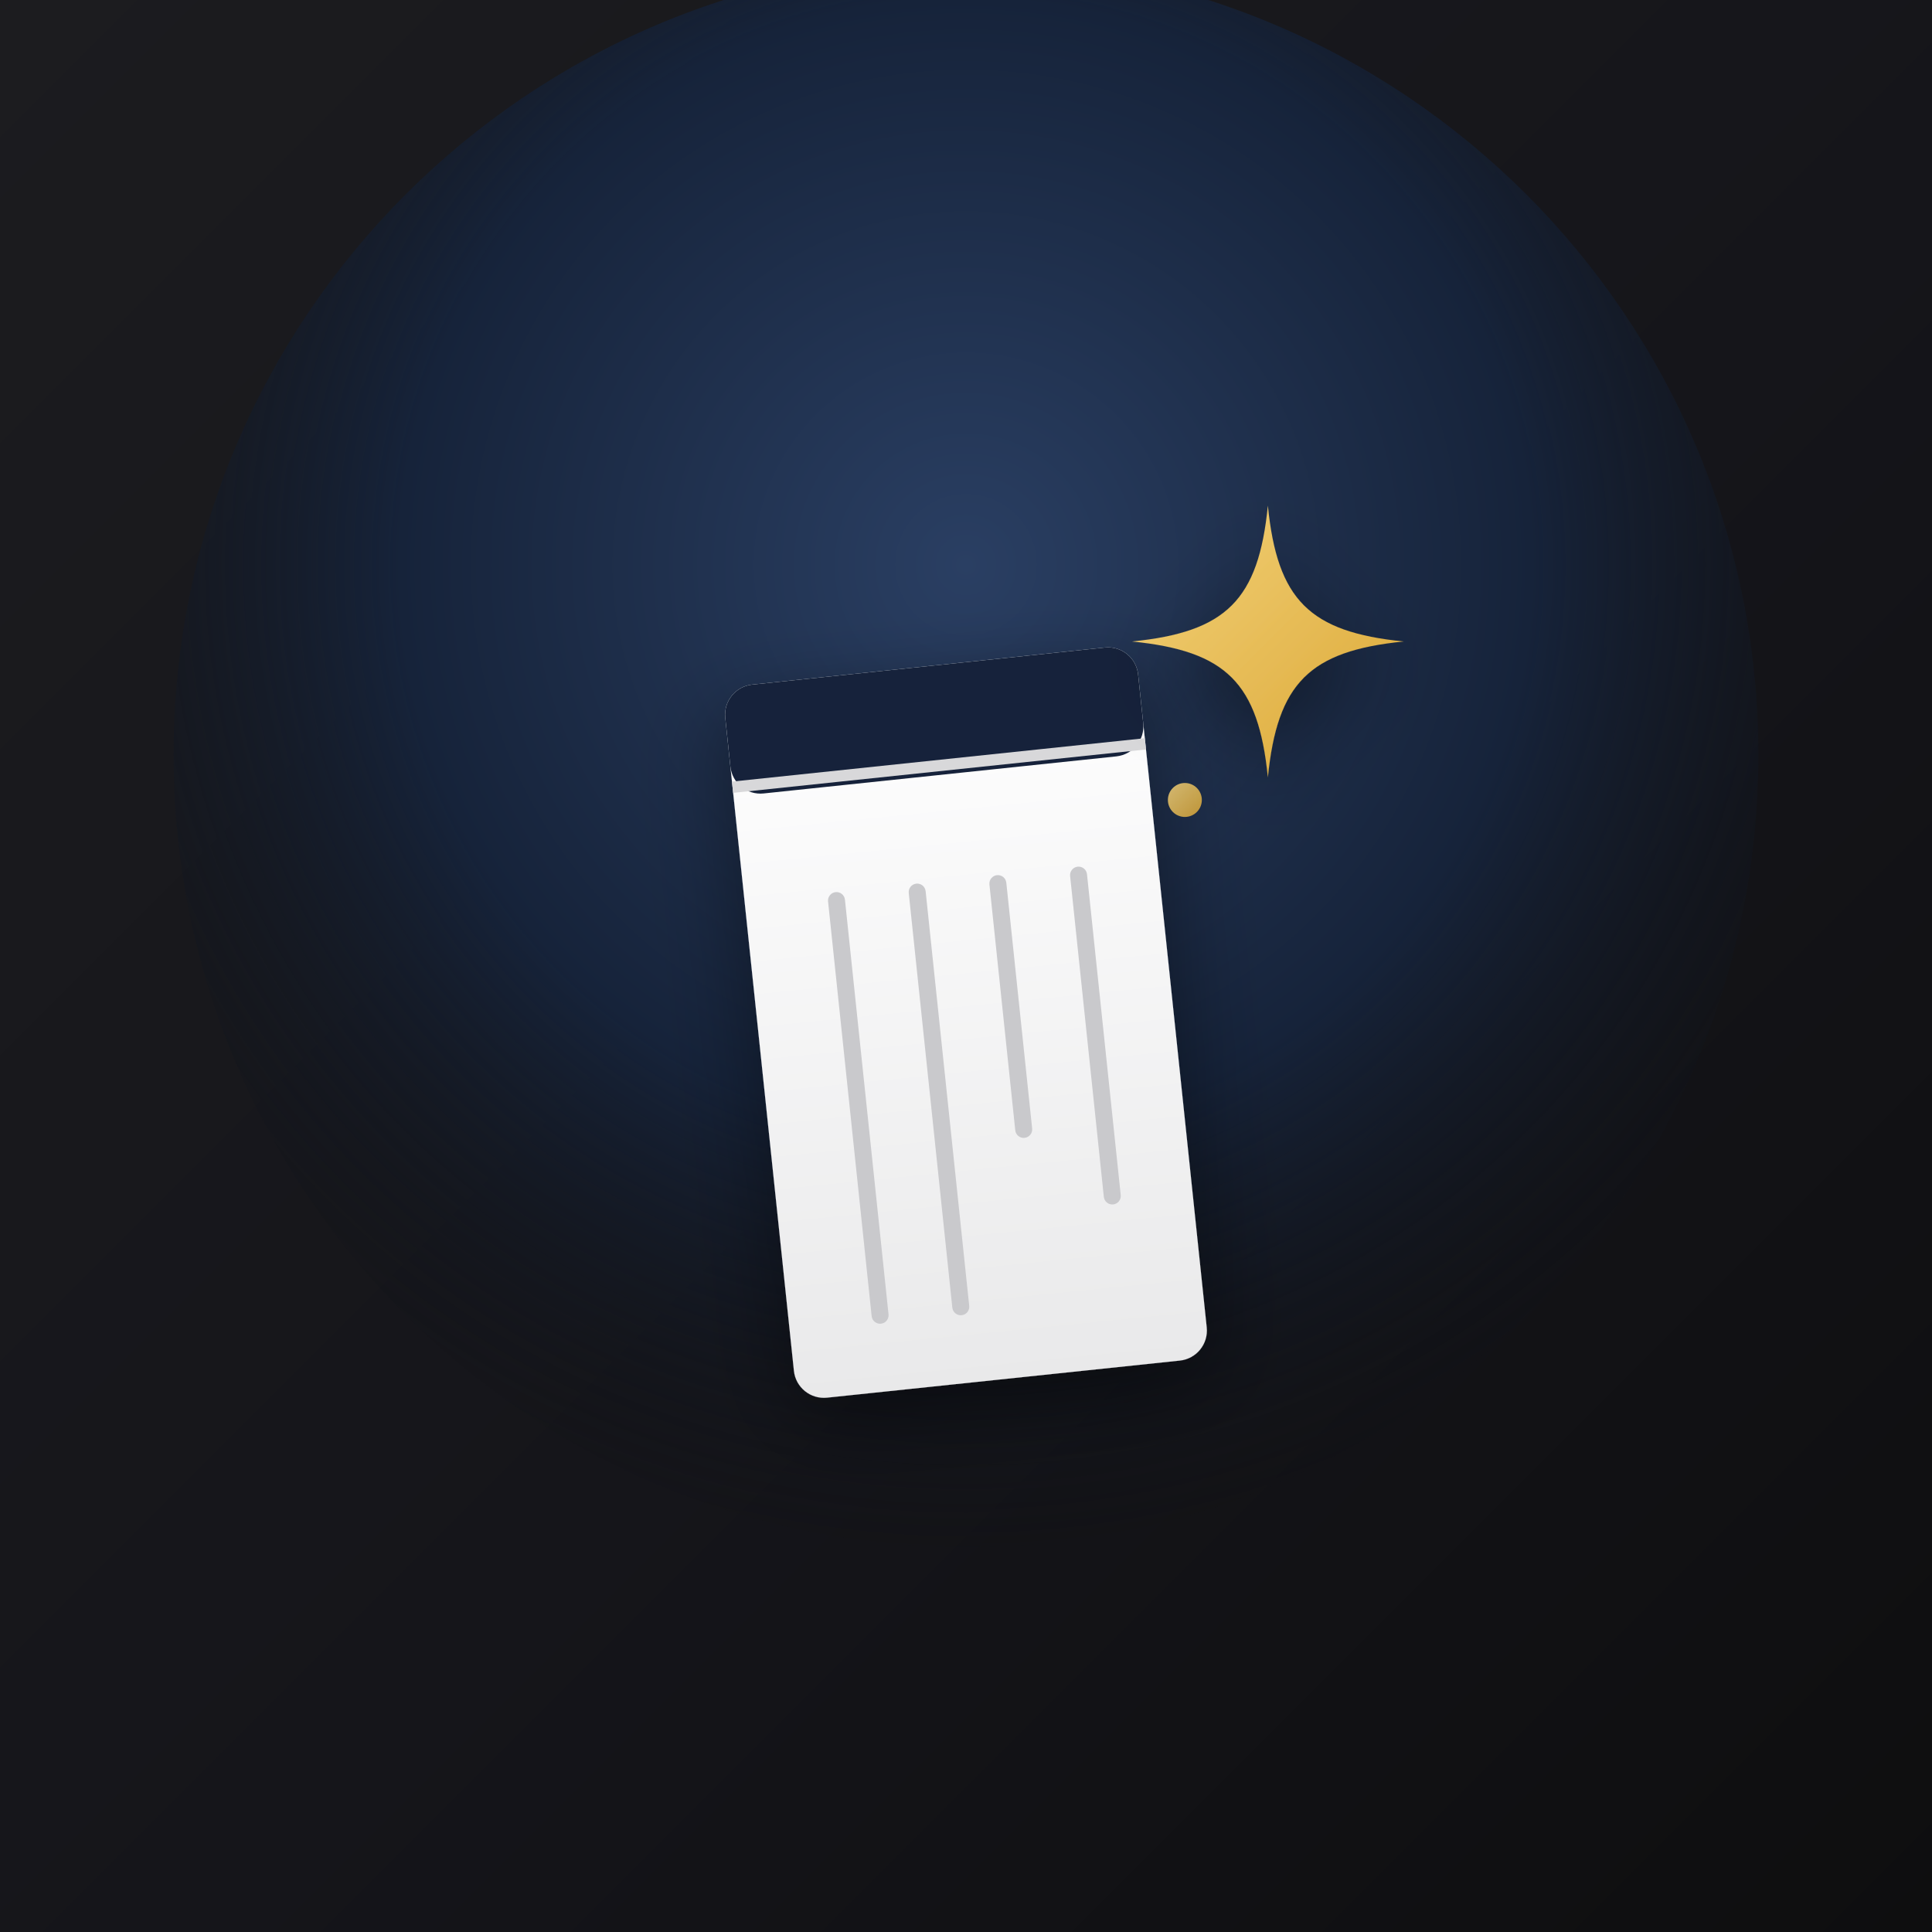
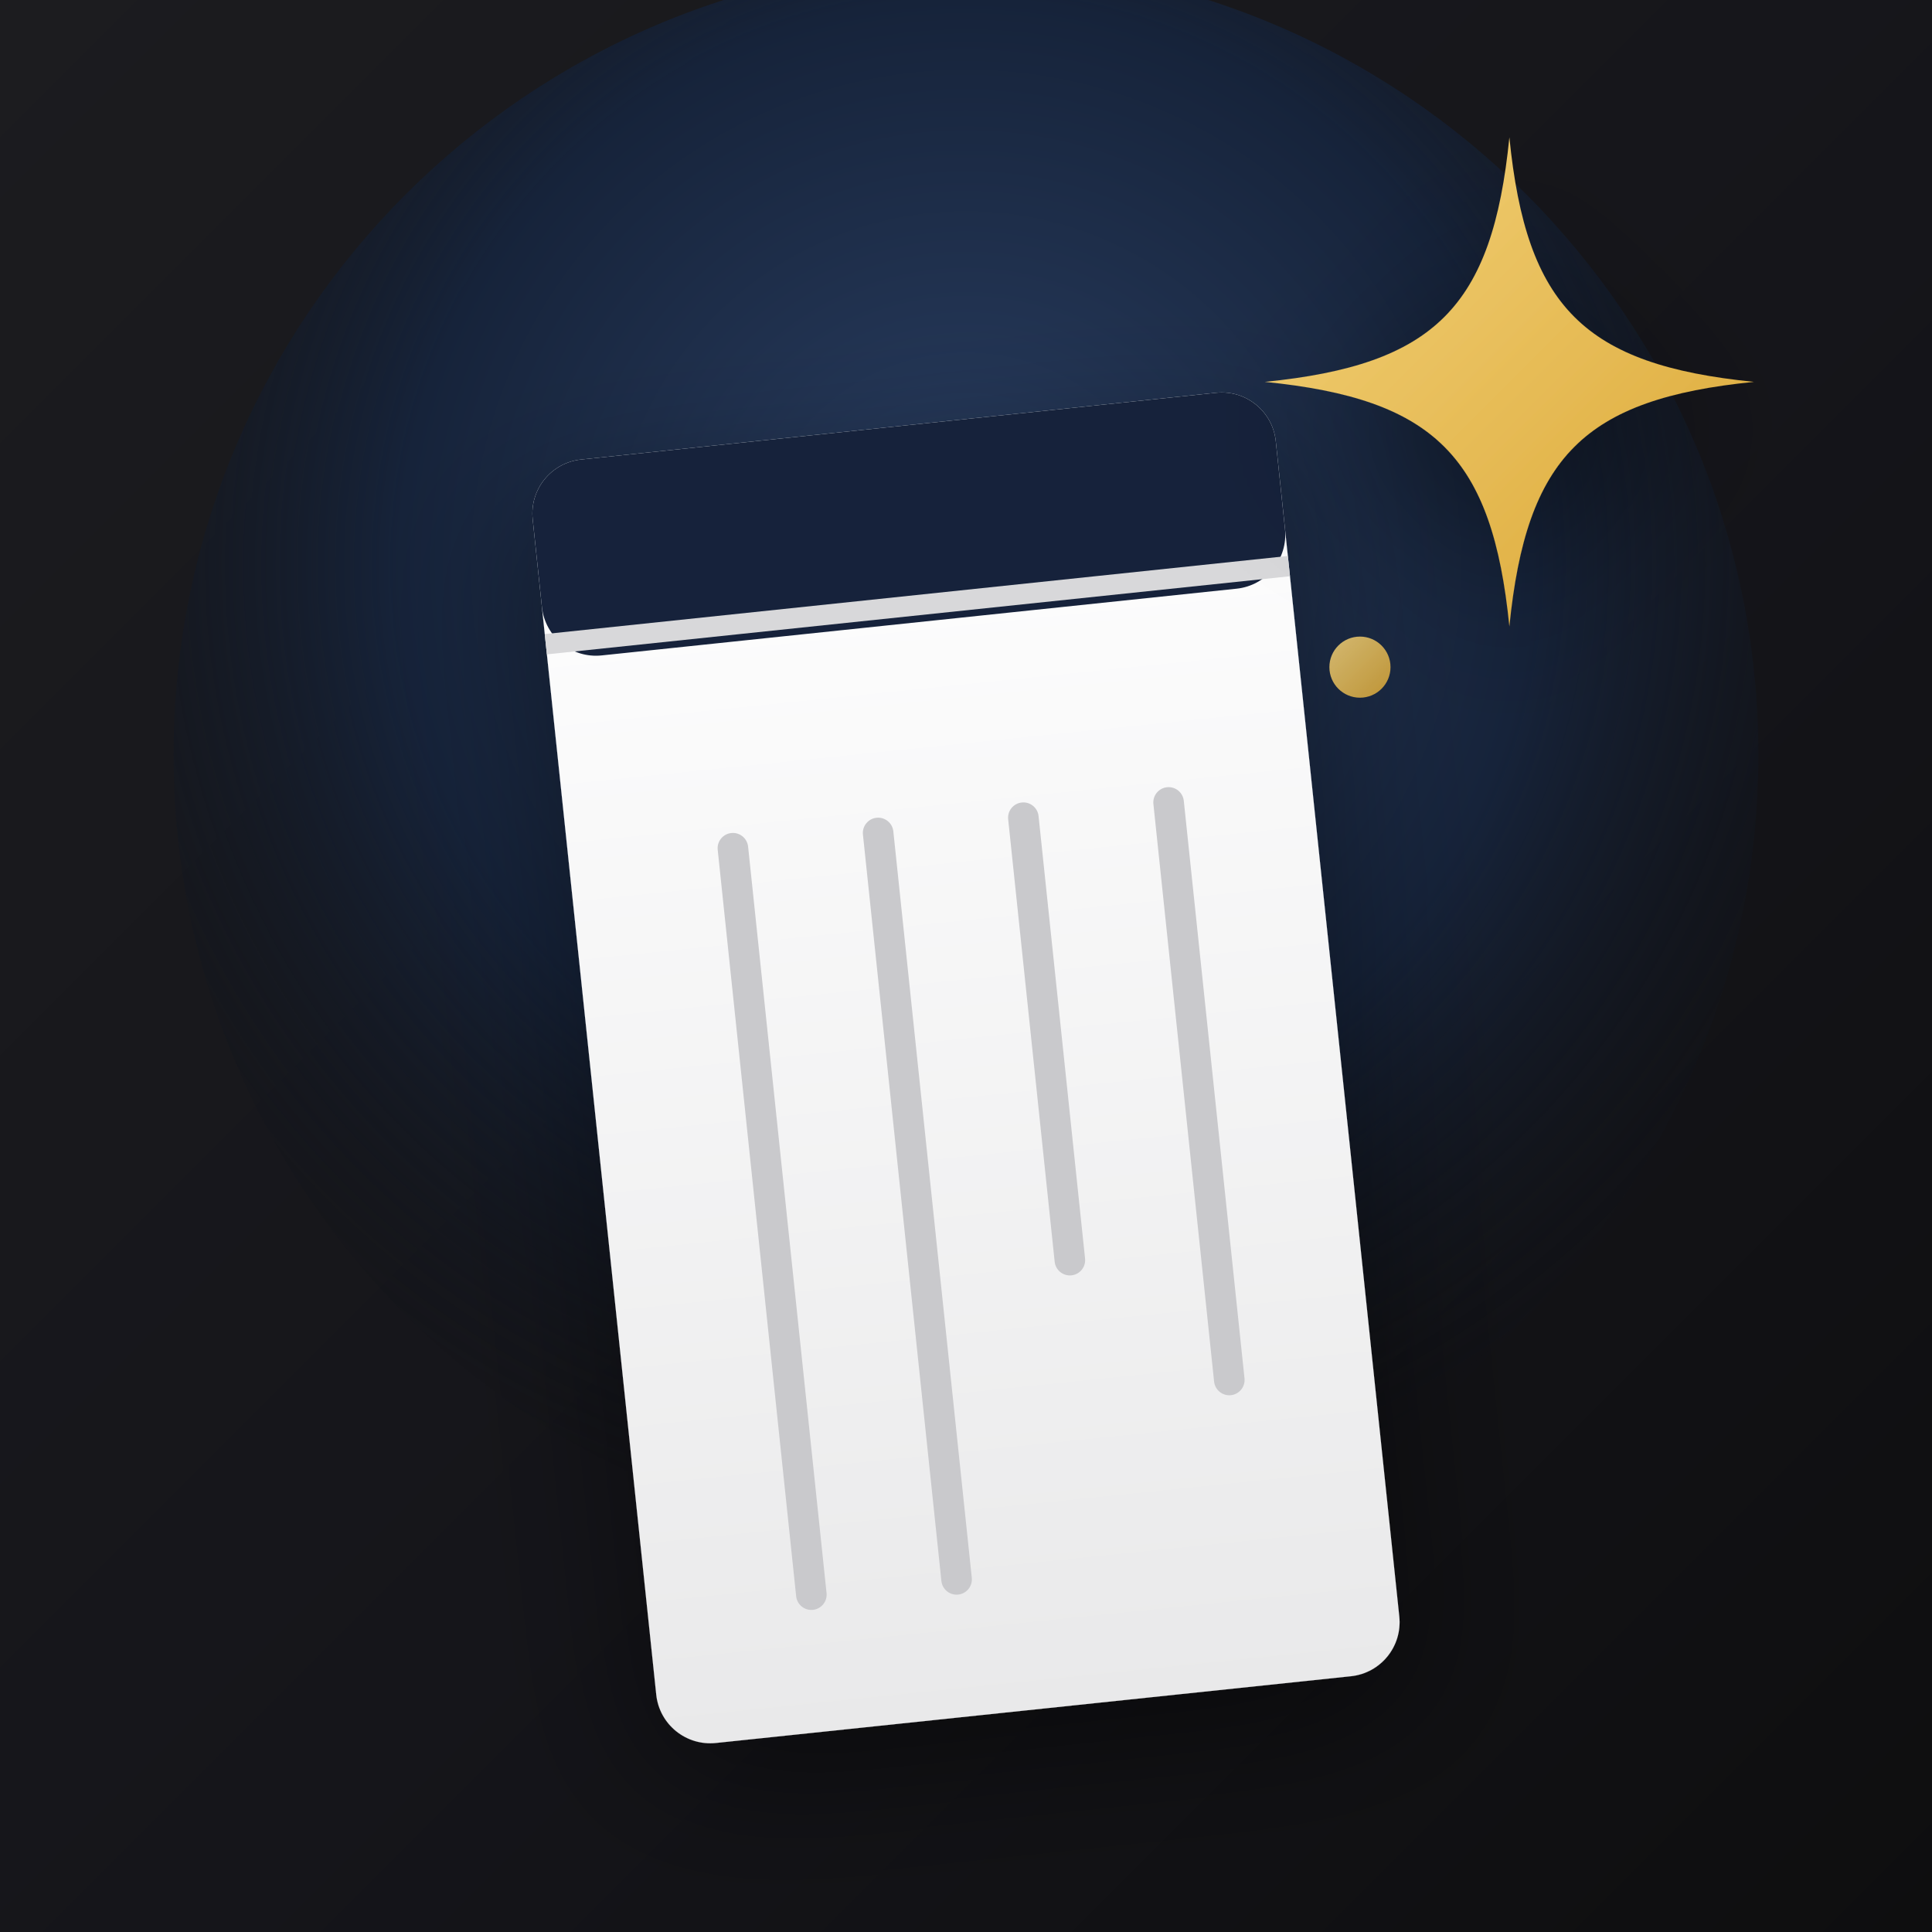
<svg xmlns="http://www.w3.org/2000/svg" width="1024" height="1024" viewBox="0 0 1024 1024">
  <defs>
    <linearGradient id="bg" x1="0%" y1="0%" x2="100%" y2="100%">
      <stop offset="0%" stop-color="#1c1c1f" />
      <stop offset="55%" stop-color="#15151a" />
      <stop offset="100%" stop-color="#0e0e0f" />
    </linearGradient>
    <radialGradient id="glow" cx="50%" cy="38%" r="65%">
      <stop offset="0%" stop-color="#2a3f63" />
      <stop offset="55%" stop-color="#16233a" />
      <stop offset="100%" stop-color="#0e0e0f" stop-opacity="0" />
    </radialGradient>
    <linearGradient id="slip" x1="0%" y1="0%" x2="0%" y2="100%">
      <stop offset="0%" stop-color="#ffffff" />
      <stop offset="100%" stop-color="#e9e9ea" />
    </linearGradient>
    <linearGradient id="gold" x1="0%" y1="0%" x2="100%" y2="100%">
      <stop offset="0%" stop-color="#f3d27a" />
      <stop offset="100%" stop-color="#dba735" />
    </linearGradient>
    <filter id="softShadow" x="-50%" y="-50%" width="200%" height="200%">
      <feDropShadow dx="0" dy="14" stdDeviation="22" flood-color="#000000" flood-opacity="0.45" />
    </filter>
  </defs>
  <rect width="1024" height="1024" fill="url(#bg)" />
  <circle cx="512" cy="400" r="420" fill="url(#glow)" />
-   <g transform="rotate(-6 512 542)" filter="url(#softShadow)">
-     <rect x="402" y="352" width="220" height="380" rx="16" fill="url(#slip)" />
-     <rect x="446" y="466" width="9" height="230" rx="4.5" fill="#c9c9cc" />
-     <rect x="489" y="466" width="9" height="230" rx="4.5" fill="#c9c9cc" />
-     <rect x="532" y="466" width="9" height="140" rx="4.5" fill="#c9c9cc" />
-     <rect x="575" y="466" width="9" height="180" rx="4.5" fill="#c9c9cc" />
-     <rect x="402" y="352" width="220" height="58" rx="16" fill="#16233a" />
-     <rect x="402" y="402" width="220" height="6" fill="#d8d8da" />
+   <g transform="translate(512 512) scale(1.8) translate(-512 -512)">
+     <g transform="rotate(-6 512 542)" filter="url(#softShadow)">
+       <rect x="402" y="352" width="220" height="380" rx="16" fill="url(#slip)" />
+       <rect x="446" y="466" width="9" height="230" rx="4.5" fill="#c9c9cc" />
+       <rect x="489" y="466" width="9" height="230" rx="4.5" fill="#c9c9cc" />
+       <rect x="532" y="466" width="9" height="140" rx="4.5" fill="#c9c9cc" />
+       <rect x="575" y="466" width="9" height="180" rx="4.5" fill="#c9c9cc" />
+       <rect x="402" y="352" width="220" height="58" rx="16" fill="#16233a" />
+       <rect x="402" y="402" width="220" height="6" fill="#d8d8da" />
+     </g>
+     <g filter="url(#softShadow)">
+       <path d="M 672 268              C 677 318, 694 335, 744 340              C 694 345, 677 362, 672 412              C 667 362, 650 345, 600 340              C 650 335, 667 318, 672 268 Z" fill="url(#gold)" />
+     </g>
+     <circle cx="628" cy="424" r="9" fill="url(#gold)" opacity="0.85" />
  </g>
-   <g filter="url(#softShadow)">
-     <path d="M 672 268              C 677 318, 694 335, 744 340              C 694 345, 677 362, 672 412              C 667 362, 650 345, 600 340              C 650 335, 667 318, 672 268 Z" fill="url(#gold)" />
-   </g>
-   <circle cx="628" cy="424" r="9" fill="url(#gold)" opacity="0.85" />
</svg>
